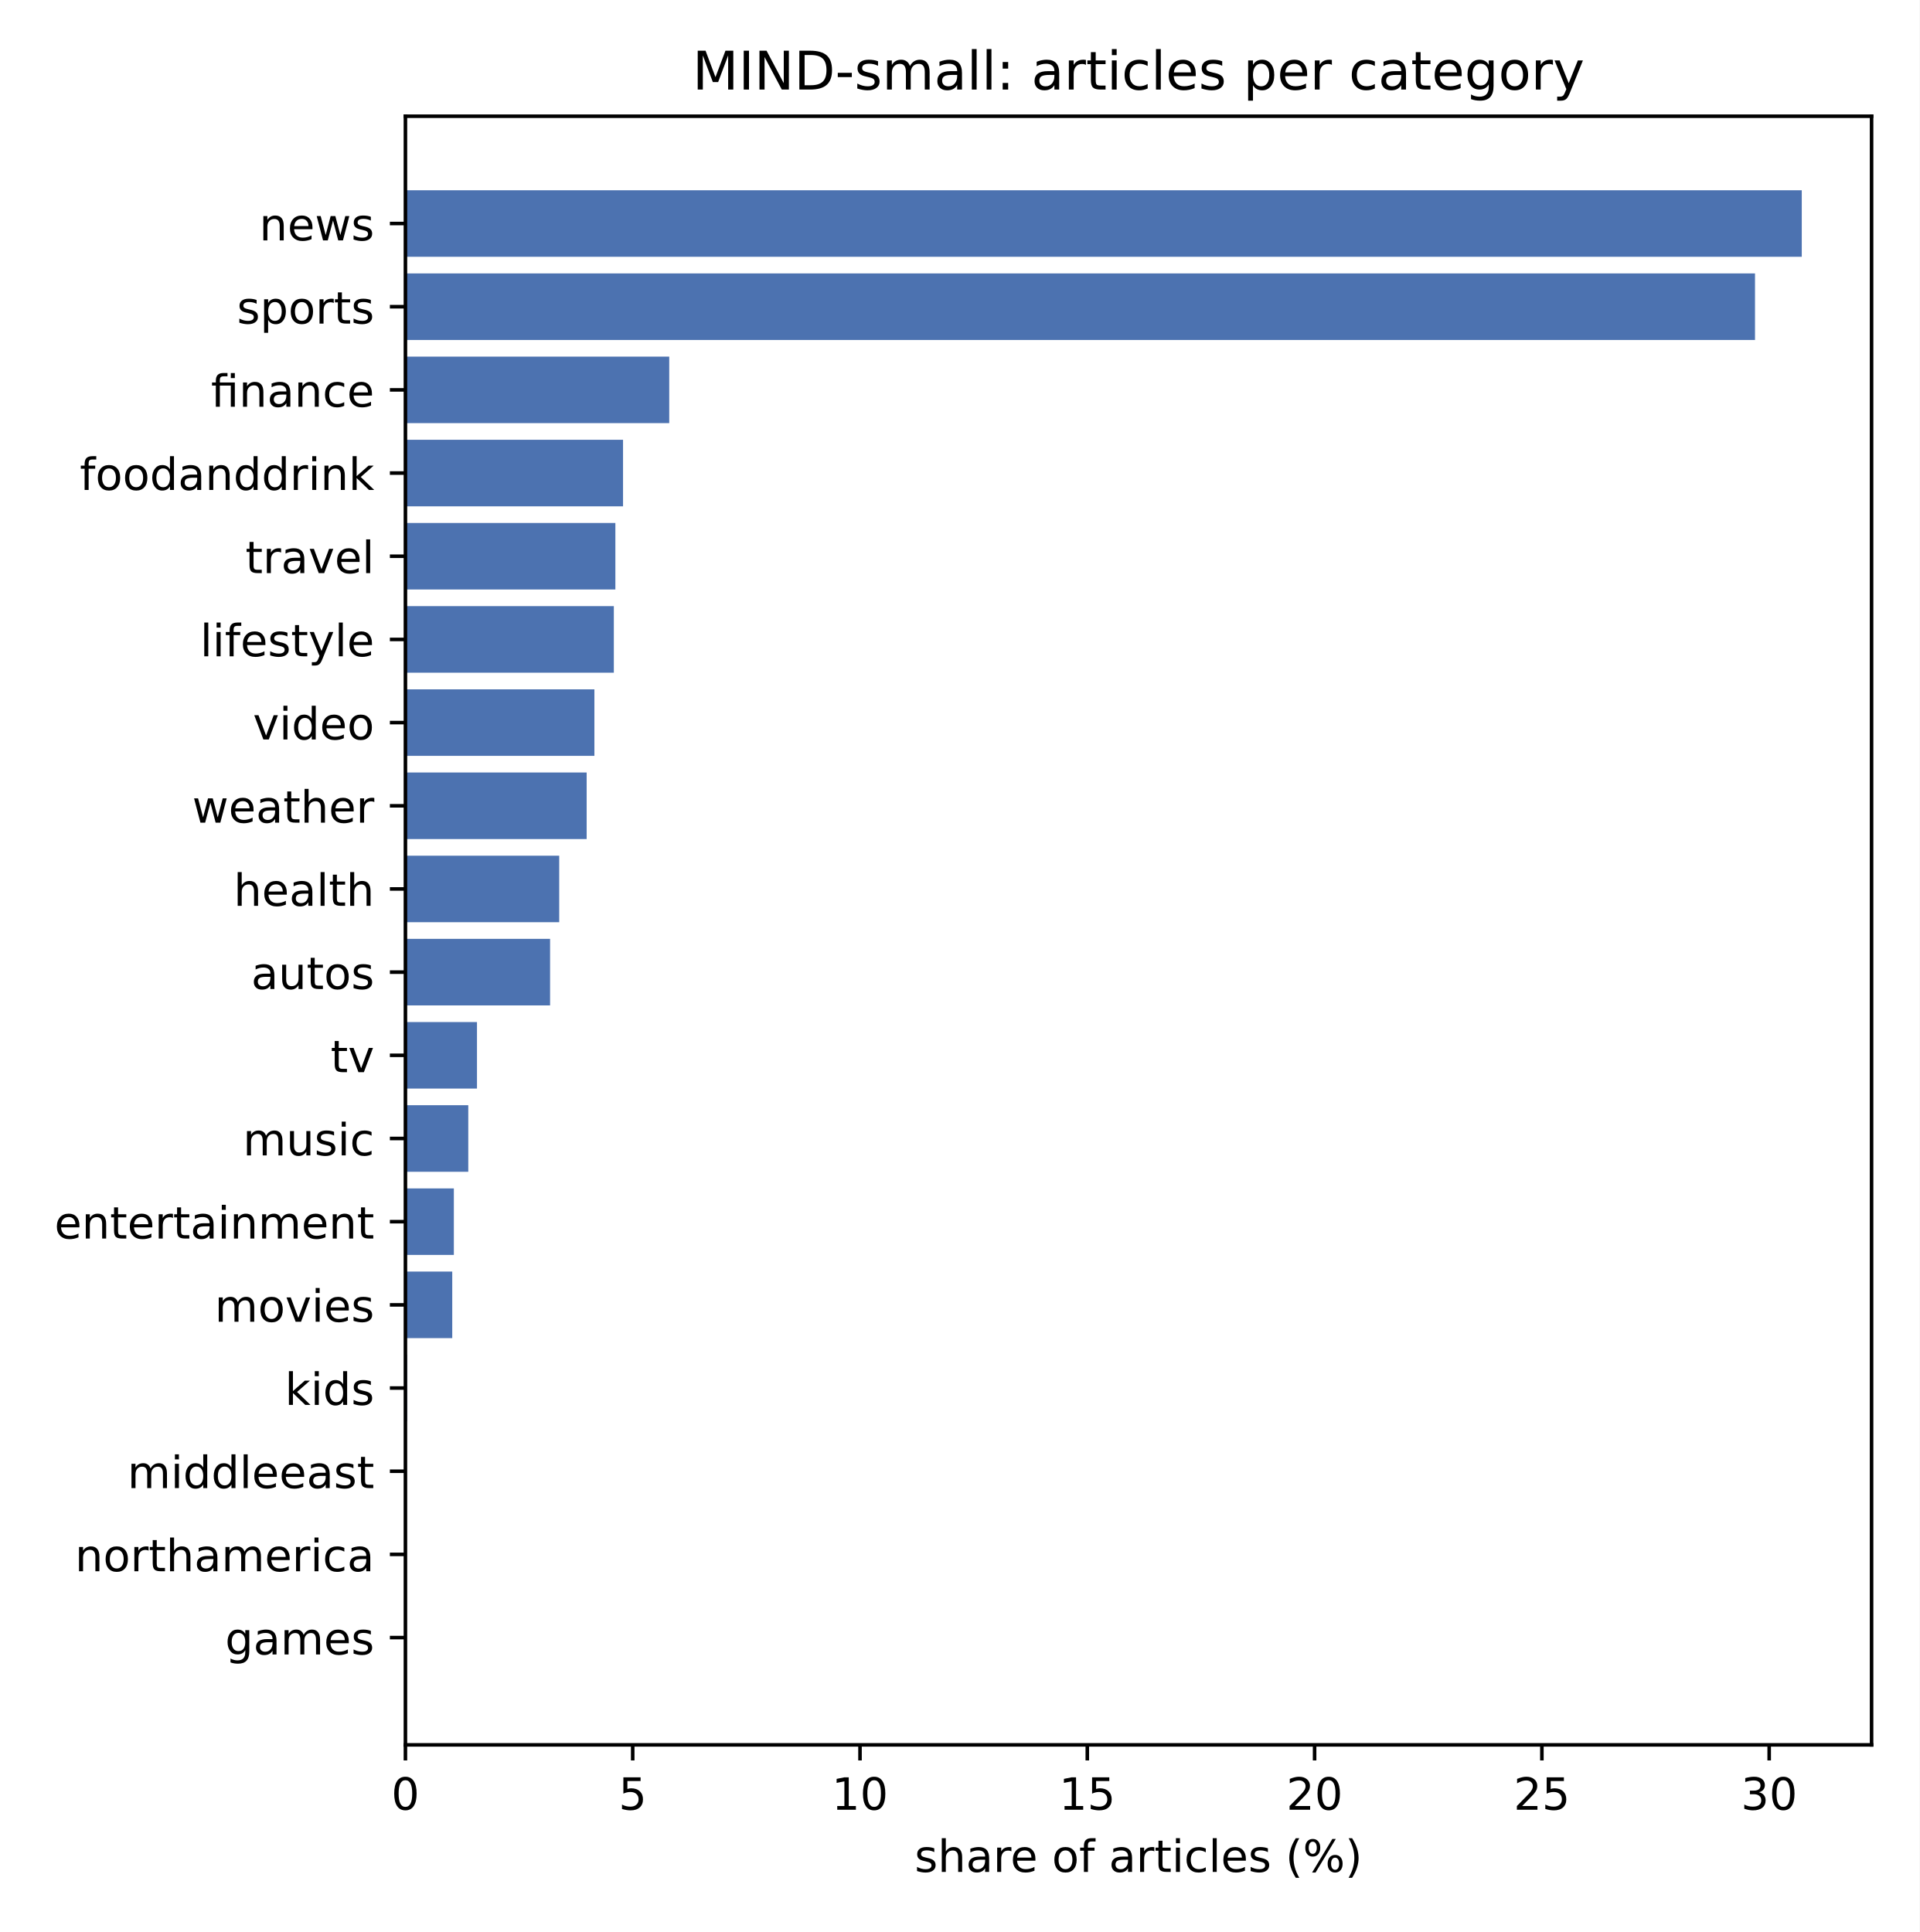
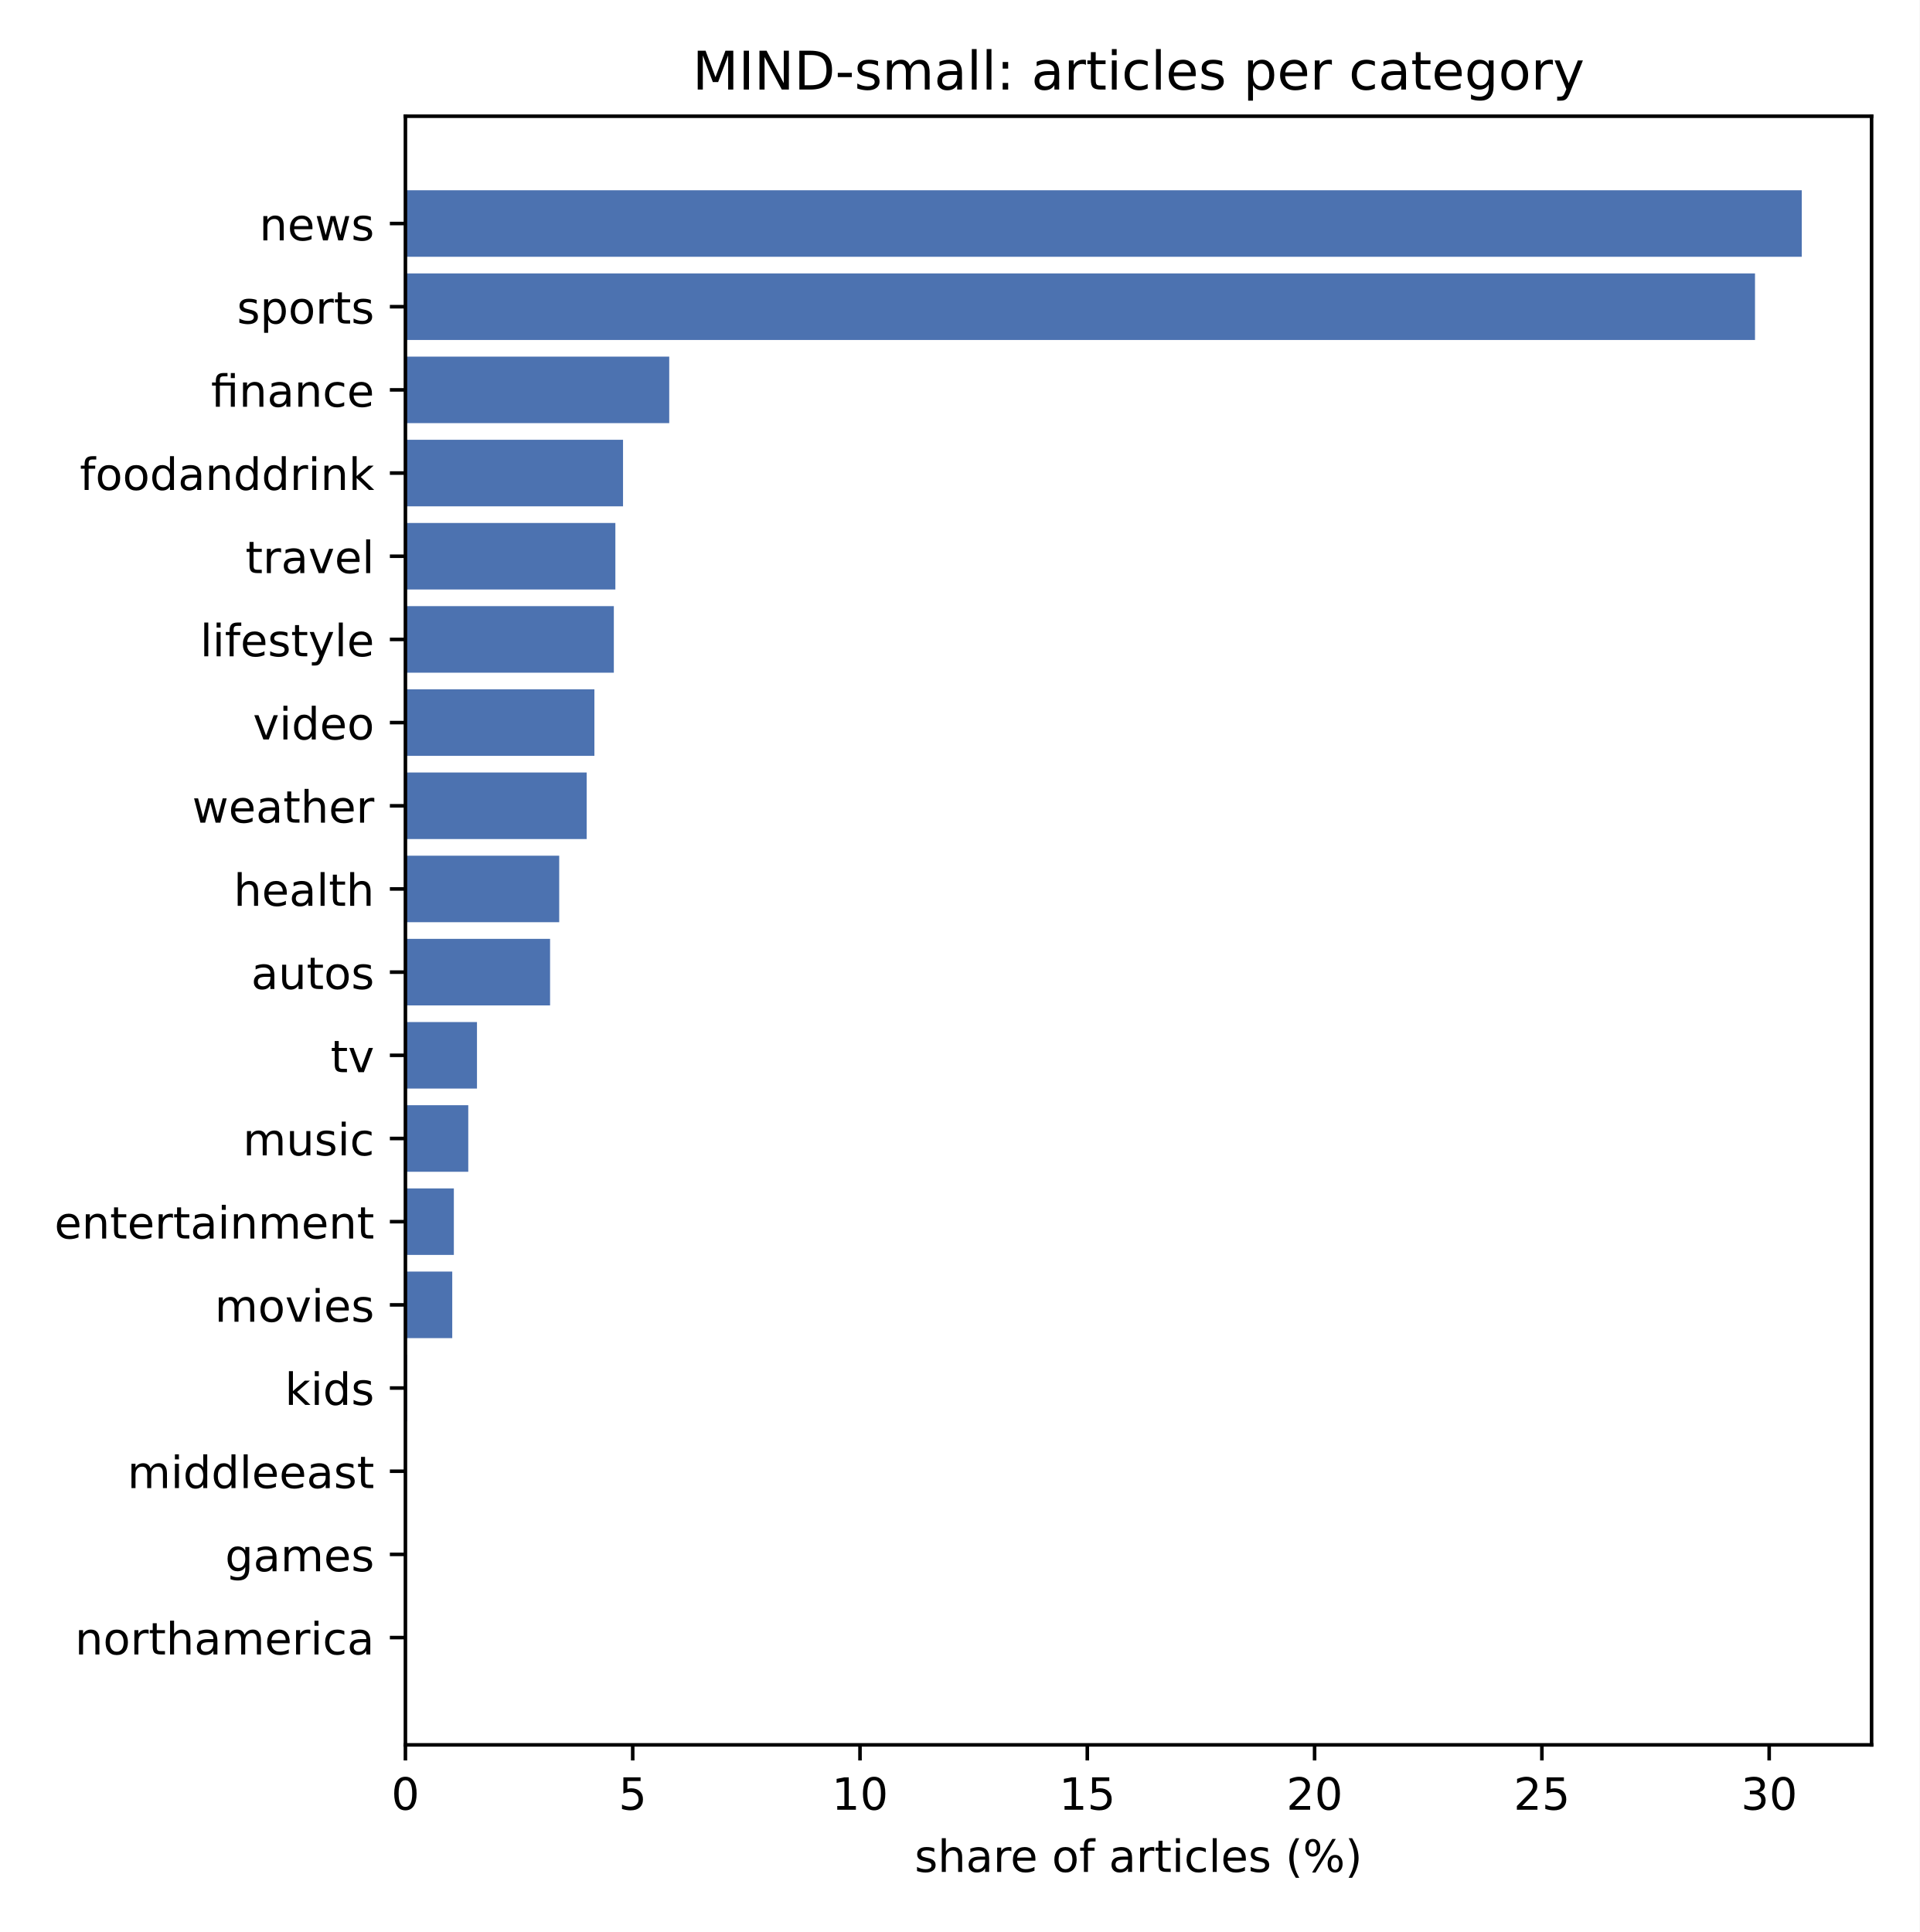
<svg xmlns="http://www.w3.org/2000/svg" xmlns:xlink="http://www.w3.org/1999/xlink" width="432pt" height="434.88pt" viewBox="0 0 432 434.88" version="1.1">
  <defs>
    <style type="text/css">*{stroke-linejoin: round; stroke-linecap: butt}</style>
  </defs>
  <g id="figure_1">
    <g id="patch_1">
      <path d="M 0 434.88  L 432 434.88  L 432 0  L 0 0  z " style="fill: #ffffff" />
    </g>
    <g id="axes_1">
      <g id="patch_2">
        <path d="M 91.24 392.758  L 421.2 392.758  L 421.2 26.16  L 91.24 26.16  z " style="fill: #ffffff" />
      </g>
      <g id="patch_3">
        <path d="M 91.24 376.094  L 91.256 376.094  L 91.256 361.116  L 91.24 361.116  z " clip-path="url(#pb5499ed44f)" style="fill: #4c72b0" />
      </g>
      <g id="patch_4">
        <path d="M 91.24 357.371  L 91.256 357.371  L 91.256 342.393  L 91.24 342.393  z " clip-path="url(#pb5499ed44f)" style="fill: #4c72b0" />
      </g>
      <g id="patch_5">
        <path d="M 91.24 338.648  L 91.271 338.648  L 91.271 323.67  L 91.24 323.67  z " clip-path="url(#pb5499ed44f)" style="fill: #4c72b0" />
      </g>
      <g id="patch_6">
        <path d="M 91.24 319.925  L 91.585 319.925  L 91.585 304.946  L 91.24 304.946  z " clip-path="url(#pb5499ed44f)" style="fill: #4c72b0" />
      </g>
      <g id="patch_7">
        <path d="M 91.24 301.202  L 101.778 301.202  L 101.778 286.223  L 91.24 286.223  z " clip-path="url(#pb5499ed44f)" style="fill: #4c72b0" />
      </g>
      <g id="patch_8">
        <path d="M 91.24 282.479  L 102.139 282.479  L 102.139 267.5  L 91.24 267.5  z " clip-path="url(#pb5499ed44f)" style="fill: #4c72b0" />
      </g>
      <g id="patch_9">
        <path d="M 91.24 263.756  L 105.385 263.756  L 105.385 248.777  L 91.24 248.777  z " clip-path="url(#pb5499ed44f)" style="fill: #4c72b0" />
      </g>
      <g id="patch_10">
        <path d="M 91.24 245.033  L 107.345 245.033  L 107.345 230.054  L 91.24 230.054  z " clip-path="url(#pb5499ed44f)" style="fill: #4c72b0" />
      </g>
      <g id="patch_11">
        <path d="M 91.24 226.31  L 123.795 226.31  L 123.795 211.331  L 91.24 211.331  z " clip-path="url(#pb5499ed44f)" style="fill: #4c72b0" />
      </g>
      <g id="patch_12">
        <path d="M 91.24 207.587  L 125.85 207.587  L 125.85 192.608  L 91.24 192.608  z " clip-path="url(#pb5499ed44f)" style="fill: #4c72b0" />
      </g>
      <g id="patch_13">
        <path d="M 91.24 188.863  L 132.028 188.863  L 132.028 173.885  L 91.24 173.885  z " clip-path="url(#pb5499ed44f)" style="fill: #4c72b0" />
      </g>
      <g id="patch_14">
        <path d="M 91.24 170.14  L 133.769 170.14  L 133.769 155.162  L 91.24 155.162  z " clip-path="url(#pb5499ed44f)" style="fill: #4c72b0" />
      </g>
      <g id="patch_15">
        <path d="M 91.24 151.417  L 138.144 151.417  L 138.144 136.439  L 91.24 136.439  z " clip-path="url(#pb5499ed44f)" style="fill: #4c72b0" />
      </g>
      <g id="patch_16">
        <path d="M 91.24 132.694  L 138.489 132.694  L 138.489 117.716  L 91.24 117.716  z " clip-path="url(#pb5499ed44f)" style="fill: #4c72b0" />
      </g>
      <g id="patch_17">
        <path d="M 91.24 113.971  L 140.214 113.971  L 140.214 98.993  L 91.24 98.993  z " clip-path="url(#pb5499ed44f)" style="fill: #4c72b0" />
      </g>
      <g id="patch_18">
        <path d="M 91.24 95.248  L 150.611 95.248  L 150.611 80.27  L 91.24 80.27  z " clip-path="url(#pb5499ed44f)" style="fill: #4c72b0" />
      </g>
      <g id="patch_19">
        <path d="M 91.24 76.525  L 394.965 76.525  L 394.965 61.547  L 91.24 61.547  z " clip-path="url(#pb5499ed44f)" style="fill: #4c72b0" />
      </g>
      <g id="patch_20">
        <path d="M 91.24 57.802  L 405.488 57.802  L 405.488 42.824  L 91.24 42.824  z " clip-path="url(#pb5499ed44f)" style="fill: #4c72b0" />
      </g>
      <g id="matplotlib.axis_1">
        <g id="xtick_1">
          <g id="line2d_1">
            <defs>
              <path id="m7f1928538a" d="M 0 0  L 0 3.5  " style="stroke: #000000; stroke-width: 0.8" />
            </defs>
            <g>
              <use xlink:href="#m7f1928538a" x="91.24" y="392.758" style="stroke: #000000; stroke-width: 0.8" />
            </g>
          </g>
          <g id="text_1">
            <g transform="translate(88.05875 407.3553) scale(0.1 -0.1)">
              <defs>
                <path id="DejaVuSans-13" d="M 2034 4250  Q 1547 4250 1301 3770  Q 1056 3291 1056 2328  Q 1056 1369 1301 889  Q 1547 409 2034 409  Q 2525 409 2770 889  Q 3016 1369 3016 2328  Q 3016 3291 2770 3770  Q 2525 4250 2034 4250  z M 2034 4750  Q 2819 4750 3233 4129  Q 3647 3509 3647 2328  Q 3647 1150 3233 529  Q 2819 -91 2034 -91  Q 1250 -91 836 529  Q 422 1150 422 2328  Q 422 3509 836 4129  Q 1250 4750 2034 4750  z " transform="scale(0.015625)" />
              </defs>
              <use xlink:href="#DejaVuSans-13" />
            </g>
          </g>
        </g>
        <g id="xtick_2">
          <g id="line2d_2">
            <g>
              <use xlink:href="#m7f1928538a" x="142.392" y="392.758" style="stroke: #000000; stroke-width: 0.8" />
            </g>
          </g>
          <g id="text_2">
            <g transform="translate(139.2112 407.3553) scale(0.1 -0.1)">
              <defs>
                <path id="DejaVuSans-18" d="M 691 4666  L 3169 4666  L 3169 4134  L 1269 4134  L 1269 2991  Q 1406 3038 1543 3061  Q 1681 3084 1819 3084  Q 2600 3084 3056 2656  Q 3513 2228 3513 1497  Q 3513 744 3044 326  Q 2575 -91 1722 -91  Q 1428 -91 1123 -41  Q 819 9 494 109  L 494 744  Q 775 591 1075 516  Q 1375 441 1709 441  Q 2250 441 2565 725  Q 2881 1009 2881 1497  Q 2881 1984 2565 2268  Q 2250 2553 1709 2553  Q 1456 2553 1204 2497  Q 953 2441 691 2322  L 691 4666  z " transform="scale(0.015625)" />
              </defs>
              <use xlink:href="#DejaVuSans-18" />
            </g>
          </g>
        </g>
        <g id="xtick_3">
          <g id="line2d_3">
            <g>
              <use xlink:href="#m7f1928538a" x="193.545" y="392.758" style="stroke: #000000; stroke-width: 0.8" />
            </g>
          </g>
          <g id="text_3">
            <g transform="translate(187.1824 407.3553) scale(0.1 -0.1)">
              <defs>
                <path id="DejaVuSans-14" d="M 794 531  L 1825 531  L 1825 4091  L 703 3866  L 703 4441  L 1819 4666  L 2450 4666  L 2450 531  L 3481 531  L 3481 0  L 794 0  L 794 531  z " transform="scale(0.015625)" />
              </defs>
              <use xlink:href="#DejaVuSans-14" />
              <use xlink:href="#DejaVuSans-13" transform="translate(63.625 0)" />
            </g>
          </g>
        </g>
        <g id="xtick_4">
          <g id="line2d_4">
            <g>
              <use xlink:href="#m7f1928538a" x="244.697" y="392.758" style="stroke: #000000; stroke-width: 0.8" />
            </g>
          </g>
          <g id="text_4">
            <g transform="translate(238.3349 407.3553) scale(0.1 -0.1)">
              <use xlink:href="#DejaVuSans-14" />
              <use xlink:href="#DejaVuSans-18" transform="translate(63.625 0)" />
            </g>
          </g>
        </g>
        <g id="xtick_5">
          <g id="line2d_5">
            <g>
              <use xlink:href="#m7f1928538a" x="295.85" y="392.758" style="stroke: #000000; stroke-width: 0.8" />
            </g>
          </g>
          <g id="text_5">
            <g transform="translate(289.4874 407.3553) scale(0.1 -0.1)">
              <defs>
                <path id="DejaVuSans-15" d="M 1228 531  L 3431 531  L 3431 0  L 469 0  L 469 531  Q 828 903 1448 1529  Q 2069 2156 2228 2338  Q 2531 2678 2651 2914  Q 2772 3150 2772 3378  Q 2772 3750 2511 3984  Q 2250 4219 1831 4219  Q 1534 4219 1204 4116  Q 875 4013 500 3803  L 500 4441  Q 881 4594 1212 4672  Q 1544 4750 1819 4750  Q 2544 4750 2975 4387  Q 3406 4025 3406 3419  Q 3406 3131 3298 2873  Q 3191 2616 2906 2266  Q 2828 2175 2409 1742  Q 1991 1309 1228 531  z " transform="scale(0.015625)" />
              </defs>
              <use xlink:href="#DejaVuSans-15" />
              <use xlink:href="#DejaVuSans-13" transform="translate(63.625 0)" />
            </g>
          </g>
        </g>
        <g id="xtick_6">
          <g id="line2d_6">
            <g>
              <use xlink:href="#m7f1928538a" x="347.002" y="392.758" style="stroke: #000000; stroke-width: 0.8" />
            </g>
          </g>
          <g id="text_6">
            <g transform="translate(340.6398 407.3553) scale(0.1 -0.1)">
              <use xlink:href="#DejaVuSans-15" />
              <use xlink:href="#DejaVuSans-18" transform="translate(63.625 0)" />
            </g>
          </g>
        </g>
        <g id="xtick_7">
          <g id="line2d_7">
            <g>
              <use xlink:href="#m7f1928538a" x="398.155" y="392.758" style="stroke: #000000; stroke-width: 0.8" />
            </g>
          </g>
          <g id="text_7">
            <g transform="translate(391.7923 407.3553) scale(0.1 -0.1)">
              <defs>
                <path id="DejaVuSans-16" d="M 2597 2516  Q 3050 2419 3304 2112  Q 3559 1806 3559 1356  Q 3559 666 3084 287  Q 2609 -91 1734 -91  Q 1441 -91 1130 -33  Q 819 25 488 141  L 488 750  Q 750 597 1062 519  Q 1375 441 1716 441  Q 2309 441 2620 675  Q 2931 909 2931 1356  Q 2931 1769 2642 2001  Q 2353 2234 1838 2234  L 1294 2234  L 1294 2753  L 1863 2753  Q 2328 2753 2575 2939  Q 2822 3125 2822 3475  Q 2822 3834 2567 4026  Q 2313 4219 1838 4219  Q 1578 4219 1281 4162  Q 984 4106 628 3988  L 628 4550  Q 988 4650 1302 4700  Q 1616 4750 1894 4750  Q 2613 4750 3031 4423  Q 3450 4097 3450 3541  Q 3450 3153 3228 2886  Q 3006 2619 2597 2516  z " transform="scale(0.015625)" />
              </defs>
              <use xlink:href="#DejaVuSans-16" />
              <use xlink:href="#DejaVuSans-13" transform="translate(63.625 0)" />
            </g>
          </g>
        </g>
        <g id="text_8">
          <g transform="translate(205.8333 421.3561) scale(0.1 -0.1)">
            <defs>
              <path id="DejaVuSans-56" d="M 2834 3397  L 2834 2853  Q 2591 2978 2328 3040  Q 2066 3103 1784 3103  Q 1356 3103 1142 2972  Q 928 2841 928 2578  Q 928 2378 1081 2264  Q 1234 2150 1697 2047  L 1894 2003  Q 2506 1872 2764 1633  Q 3022 1394 3022 966  Q 3022 478 2636 193  Q 2250 -91 1575 -91  Q 1294 -91 989 -36  Q 684 19 347 128  L 347 722  Q 666 556 975 473  Q 1284 391 1588 391  Q 1994 391 2212 530  Q 2431 669 2431 922  Q 2431 1156 2273 1281  Q 2116 1406 1581 1522  L 1381 1569  Q 847 1681 609 1914  Q 372 2147 372 2553  Q 372 3047 722 3315  Q 1072 3584 1716 3584  Q 2034 3584 2315 3537  Q 2597 3491 2834 3397  z " transform="scale(0.015625)" />
              <path id="DejaVuSans-4b" d="M 3513 2113  L 3513 0  L 2938 0  L 2938 2094  Q 2938 2591 2744 2837  Q 2550 3084 2163 3084  Q 1697 3084 1428 2787  Q 1159 2491 1159 1978  L 1159 0  L 581 0  L 581 4863  L 1159 4863  L 1159 2956  Q 1366 3272 1645 3428  Q 1925 3584 2291 3584  Q 2894 3584 3203 3211  Q 3513 2838 3513 2113  z " transform="scale(0.015625)" />
              <path id="DejaVuSans-44" d="M 2194 1759  Q 1497 1759 1228 1600  Q 959 1441 959 1056  Q 959 750 1161 570  Q 1363 391 1709 391  Q 2188 391 2477 730  Q 2766 1069 2766 1631  L 2766 1759  L 2194 1759  z M 3341 1997  L 3341 0  L 2766 0  L 2766 531  Q 2569 213 2275 61  Q 1981 -91 1556 -91  Q 1019 -91 701 211  Q 384 513 384 1019  Q 384 1609 779 1909  Q 1175 2209 1959 2209  L 2766 2209  L 2766 2266  Q 2766 2663 2505 2880  Q 2244 3097 1772 3097  Q 1472 3097 1187 3025  Q 903 2953 641 2809  L 641 3341  Q 956 3463 1253 3523  Q 1550 3584 1831 3584  Q 2591 3584 2966 3190  Q 3341 2797 3341 1997  z " transform="scale(0.015625)" />
              <path id="DejaVuSans-55" d="M 2631 2963  Q 2534 3019 2420 3045  Q 2306 3072 2169 3072  Q 1681 3072 1420 2755  Q 1159 2438 1159 1844  L 1159 0  L 581 0  L 581 3500  L 1159 3500  L 1159 2956  Q 1341 3275 1631 3429  Q 1922 3584 2338 3584  Q 2397 3584 2469 3576  Q 2541 3569 2628 3553  L 2631 2963  z " transform="scale(0.015625)" />
              <path id="DejaVuSans-48" d="M 3597 1894  L 3597 1613  L 953 1613  Q 991 1019 1311 708  Q 1631 397 2203 397  Q 2534 397 2845 478  Q 3156 559 3463 722  L 3463 178  Q 3153 47 2828 -22  Q 2503 -91 2169 -91  Q 1331 -91 842 396  Q 353 884 353 1716  Q 353 2575 817 3079  Q 1281 3584 2069 3584  Q 2775 3584 3186 3129  Q 3597 2675 3597 1894  z M 3022 2063  Q 3016 2534 2758 2815  Q 2500 3097 2075 3097  Q 1594 3097 1305 2825  Q 1016 2553 972 2059  L 3022 2063  z " transform="scale(0.015625)" />
              <path id="DejaVuSans-3" transform="scale(0.015625)" />
              <path id="DejaVuSans-52" d="M 1959 3097  Q 1497 3097 1228 2736  Q 959 2375 959 1747  Q 959 1119 1226 758  Q 1494 397 1959 397  Q 2419 397 2687 759  Q 2956 1122 2956 1747  Q 2956 2369 2687 2733  Q 2419 3097 1959 3097  z M 1959 3584  Q 2709 3584 3137 3096  Q 3566 2609 3566 1747  Q 3566 888 3137 398  Q 2709 -91 1959 -91  Q 1206 -91 779 398  Q 353 888 353 1747  Q 353 2609 779 3096  Q 1206 3584 1959 3584  z " transform="scale(0.015625)" />
              <path id="DejaVuSans-49" d="M 2375 4863  L 2375 4384  L 1825 4384  Q 1516 4384 1395 4259  Q 1275 4134 1275 3809  L 1275 3500  L 2222 3500  L 2222 3053  L 1275 3053  L 1275 0  L 697 0  L 697 3053  L 147 3053  L 147 3500  L 697 3500  L 697 3744  Q 697 4328 969 4595  Q 1241 4863 1831 4863  L 2375 4863  z " transform="scale(0.015625)" />
              <path id="DejaVuSans-57" d="M 1172 4494  L 1172 3500  L 2356 3500  L 2356 3053  L 1172 3053  L 1172 1153  Q 1172 725 1289 603  Q 1406 481 1766 481  L 2356 481  L 2356 0  L 1766 0  Q 1100 0 847 248  Q 594 497 594 1153  L 594 3053  L 172 3053  L 172 3500  L 594 3500  L 594 4494  L 1172 4494  z " transform="scale(0.015625)" />
              <path id="DejaVuSans-4c" d="M 603 3500  L 1178 3500  L 1178 0  L 603 0  L 603 3500  z M 603 4863  L 1178 4863  L 1178 4134  L 603 4134  L 603 4863  z " transform="scale(0.015625)" />
              <path id="DejaVuSans-46" d="M 3122 3366  L 3122 2828  Q 2878 2963 2633 3030  Q 2388 3097 2138 3097  Q 1578 3097 1268 2742  Q 959 2388 959 1747  Q 959 1106 1268 751  Q 1578 397 2138 397  Q 2388 397 2633 464  Q 2878 531 3122 666  L 3122 134  Q 2881 22 2623 -34  Q 2366 -91 2075 -91  Q 1284 -91 818 406  Q 353 903 353 1747  Q 353 2603 823 3093  Q 1294 3584 2113 3584  Q 2378 3584 2631 3529  Q 2884 3475 3122 3366  z " transform="scale(0.015625)" />
              <path id="DejaVuSans-4f" d="M 603 4863  L 1178 4863  L 1178 0  L 603 0  L 603 4863  z " transform="scale(0.015625)" />
              <path id="DejaVuSans-b" d="M 1984 4856  Q 1566 4138 1362 3434  Q 1159 2731 1159 2009  Q 1159 1288 1364 580  Q 1569 -128 1984 -844  L 1484 -844  Q 1016 -109 783 600  Q 550 1309 550 2009  Q 550 2706 781 3412  Q 1013 4119 1484 4856  L 1984 4856  z " transform="scale(0.015625)" />
              <path id="DejaVuSans-8" d="M 4653 2053  Q 4381 2053 4226 1822  Q 4072 1591 4072 1178  Q 4072 772 4226 539  Q 4381 306 4653 306  Q 4919 306 5073 539  Q 5228 772 5228 1178  Q 5228 1588 5073 1820  Q 4919 2053 4653 2053  z M 4653 2450  Q 5147 2450 5437 2106  Q 5728 1763 5728 1178  Q 5728 594 5436 251  Q 5144 -91 4653 -91  Q 4153 -91 3862 251  Q 3572 594 3572 1178  Q 3572 1766 3864 2108  Q 4156 2450 4653 2450  z M 1428 4353  Q 1159 4353 1004 4120  Q 850 3888 850 3481  Q 850 3069 1003 2837  Q 1156 2606 1428 2606  Q 1700 2606 1854 2837  Q 2009 3069 2009 3481  Q 2009 3884 1853 4118  Q 1697 4353 1428 4353  z M 4250 4750  L 4750 4750  L 1831 -91  L 1331 -91  L 4250 4750  z M 1428 4750  Q 1922 4750 2215 4408  Q 2509 4066 2509 3481  Q 2509 2891 2217 2550  Q 1925 2209 1428 2209  Q 931 2209 642 2551  Q 353 2894 353 3481  Q 353 4063 643 4406  Q 934 4750 1428 4750  z " transform="scale(0.015625)" />
              <path id="DejaVuSans-c" d="M 513 4856  L 1013 4856  Q 1481 4119 1714 3412  Q 1947 2706 1947 2009  Q 1947 1309 1714 600  Q 1481 -109 1013 -844  L 513 -844  Q 928 -128 1133 580  Q 1338 1288 1338 2009  Q 1338 2731 1133 3434  Q 928 4138 513 4856  z " transform="scale(0.015625)" />
            </defs>
            <use xlink:href="#DejaVuSans-56" />
            <use xlink:href="#DejaVuSans-4b" transform="translate(52.09375 0)" />
            <use xlink:href="#DejaVuSans-44" transform="translate(115.4688 0)" />
            <use xlink:href="#DejaVuSans-55" transform="translate(176.75 0)" />
            <use xlink:href="#DejaVuSans-48" transform="translate(215.6562 0)" />
            <use xlink:href="#DejaVuSans-3" transform="translate(277.1875 0)" />
            <use xlink:href="#DejaVuSans-52" transform="translate(308.9688 0)" />
            <use xlink:href="#DejaVuSans-49" transform="translate(370.1562 0)" />
            <use xlink:href="#DejaVuSans-3" transform="translate(405.3594 0)" />
            <use xlink:href="#DejaVuSans-44" transform="translate(437.1406 0)" />
            <use xlink:href="#DejaVuSans-55" transform="translate(498.4219 0)" />
            <use xlink:href="#DejaVuSans-57" transform="translate(539.5312 0)" />
            <use xlink:href="#DejaVuSans-4c" transform="translate(578.7344 0)" />
            <use xlink:href="#DejaVuSans-46" transform="translate(606.5156 0)" />
            <use xlink:href="#DejaVuSans-4f" transform="translate(661.5 0)" />
            <use xlink:href="#DejaVuSans-48" transform="translate(689.2812 0)" />
            <use xlink:href="#DejaVuSans-56" transform="translate(750.8125 0)" />
            <use xlink:href="#DejaVuSans-3" transform="translate(802.9062 0)" />
            <use xlink:href="#DejaVuSans-b" transform="translate(834.6875 0)" />
            <use xlink:href="#DejaVuSans-8" transform="translate(873.7031 0)" />
            <use xlink:href="#DejaVuSans-c" transform="translate(968.7188 0)" />
          </g>
        </g>
      </g>
      <g id="matplotlib.axis_2">
        <g id="ytick_1">
          <g id="line2d_8">
            <defs>
              <path id="m3d3a97981d" d="M 0 0  L -3.5 0  " style="stroke: #000000; stroke-width: 0.8" />
            </defs>
            <g>
              <use xlink:href="#m3d3a97981d" x="91.24" y="368.605" style="stroke: #000000; stroke-width: 0.8" />
            </g>
          </g>
          <g id="text_9">
-             <g transform="translate(50.66031 372.4037) scale(0.1 -0.1)">
-               <defs>
-                 <path id="DejaVuSans-4a" d="M 2906 1791  Q 2906 2416 2648 2759  Q 2391 3103 1925 3103  Q 1463 3103 1205 2759  Q 947 2416 947 1791  Q 947 1169 1205 825  Q 1463 481 1925 481  Q 2391 481 2648 825  Q 2906 1169 2906 1791  z M 3481 434  Q 3481 -459 3084 -895  Q 2688 -1331 1869 -1331  Q 1566 -1331 1297 -1286  Q 1028 -1241 775 -1147  L 775 -588  Q 1028 -725 1275 -790  Q 1522 -856 1778 -856  Q 2344 -856 2625 -561  Q 2906 -266 2906 331  L 2906 616  Q 2728 306 2450 153  Q 2172 0 1784 0  Q 1141 0 747 490  Q 353 981 353 1791  Q 353 2603 747 3093  Q 1141 3584 1784 3584  Q 2172 3584 2450 3431  Q 2728 3278 2906 2969  L 2906 3500  L 3481 3500  L 3481 434  z " transform="scale(0.015625)" />
+             <g transform="translate(16.8775 372.4041) scale(0.1 -0.1)">
+               <defs>
+                 <path id="DejaVuSans-51" d="M 3513 2113  L 3513 0  L 2938 0  L 2938 2094  Q 2938 2591 2744 2837  Q 2550 3084 2163 3084  Q 1697 3084 1428 2787  Q 1159 2491 1159 1978  L 1159 0  L 581 0  L 581 3500  L 1159 3500  L 1159 2956  Q 1366 3272 1645 3428  Q 1925 3584 2291 3584  Q 2894 3584 3203 3211  Q 3513 2838 3513 2113  z " transform="scale(0.015625)" />
                <path id="DejaVuSans-50" d="M 3328 2828  Q 3544 3216 3844 3400  Q 4144 3584 4550 3584  Q 5097 3584 5394 3201  Q 5691 2819 5691 2113  L 5691 0  L 5113 0  L 5113 2094  Q 5113 2597 4934 2840  Q 4756 3084 4391 3084  Q 3944 3084 3684 2787  Q 3425 2491 3425 1978  L 3425 0  L 2847 0  L 2847 2094  Q 2847 2600 2669 2842  Q 2491 3084 2119 3084  Q 1678 3084 1418 2786  Q 1159 2488 1159 1978  L 1159 0  L 581 0  L 581 3500  L 1159 3500  L 1159 2956  Q 1356 3278 1631 3431  Q 1906 3584 2284 3584  Q 2666 3584 2933 3390  Q 3200 3197 3328 2828  z " transform="scale(0.015625)" />
-               </defs>
-               <use xlink:href="#DejaVuSans-4a" />
-               <use xlink:href="#DejaVuSans-44" transform="translate(63.48438 0)" />
-               <use xlink:href="#DejaVuSans-50" transform="translate(124.7656 0)" />
-               <use xlink:href="#DejaVuSans-48" transform="translate(222.1719 0)" />
-               <use xlink:href="#DejaVuSans-56" transform="translate(283.7031 0)" />
-             </g>
-           </g>
-         </g>
-         <g id="ytick_2">
-           <g id="line2d_9">
-             <g>
-               <use xlink:href="#m3d3a97981d" x="91.24" y="349.882" style="stroke: #000000; stroke-width: 0.8" />
-             </g>
-           </g>
-           <g id="text_10">
-             <g transform="translate(16.8775 353.6811) scale(0.1 -0.1)">
-               <defs>
-                 <path id="DejaVuSans-51" d="M 3513 2113  L 3513 0  L 2938 0  L 2938 2094  Q 2938 2591 2744 2837  Q 2550 3084 2163 3084  Q 1697 3084 1428 2787  Q 1159 2491 1159 1978  L 1159 0  L 581 0  L 581 3500  L 1159 3500  L 1159 2956  Q 1366 3272 1645 3428  Q 1925 3584 2291 3584  Q 2894 3584 3203 3211  Q 3513 2838 3513 2113  z " transform="scale(0.015625)" />
              </defs>
              <use xlink:href="#DejaVuSans-51" />
              <use xlink:href="#DejaVuSans-52" transform="translate(63.375 0)" />
              <use xlink:href="#DejaVuSans-55" transform="translate(124.5625 0)" />
              <use xlink:href="#DejaVuSans-57" transform="translate(165.6719 0)" />
              <use xlink:href="#DejaVuSans-4b" transform="translate(204.875 0)" />
              <use xlink:href="#DejaVuSans-44" transform="translate(268.25 0)" />
              <use xlink:href="#DejaVuSans-50" transform="translate(329.5312 0)" />
              <use xlink:href="#DejaVuSans-48" transform="translate(426.9375 0)" />
              <use xlink:href="#DejaVuSans-55" transform="translate(488.4688 0)" />
              <use xlink:href="#DejaVuSans-4c" transform="translate(529.5781 0)" />
              <use xlink:href="#DejaVuSans-46" transform="translate(557.3594 0)" />
              <use xlink:href="#DejaVuSans-44" transform="translate(612.3438 0)" />
+             </g>
+           </g>
+         </g>
+         <g id="ytick_2">
+           <g id="line2d_9">
+             <g>
+               <use xlink:href="#m3d3a97981d" x="91.24" y="349.882" style="stroke: #000000; stroke-width: 0.8" />
+             </g>
+           </g>
+           <g id="text_10">
+             <g transform="translate(50.66031 353.6807) scale(0.1 -0.1)">
+               <defs>
+                 <path id="DejaVuSans-4a" d="M 2906 1791  Q 2906 2416 2648 2759  Q 2391 3103 1925 3103  Q 1463 3103 1205 2759  Q 947 2416 947 1791  Q 947 1169 1205 825  Q 1463 481 1925 481  Q 2391 481 2648 825  Q 2906 1169 2906 1791  z M 3481 434  Q 3481 -459 3084 -895  Q 2688 -1331 1869 -1331  Q 1566 -1331 1297 -1286  Q 1028 -1241 775 -1147  L 775 -588  Q 1028 -725 1275 -790  Q 1522 -856 1778 -856  Q 2344 -856 2625 -561  Q 2906 -266 2906 331  L 2906 616  Q 2728 306 2450 153  Q 2172 0 1784 0  Q 1141 0 747 490  Q 353 981 353 1791  Q 353 2603 747 3093  Q 1141 3584 1784 3584  Q 2172 3584 2450 3431  Q 2728 3278 2906 2969  L 2906 3500  L 3481 3500  L 3481 434  z " transform="scale(0.015625)" />
+               </defs>
+               <use xlink:href="#DejaVuSans-4a" />
+               <use xlink:href="#DejaVuSans-44" transform="translate(63.48438 0)" />
+               <use xlink:href="#DejaVuSans-50" transform="translate(124.7656 0)" />
+               <use xlink:href="#DejaVuSans-48" transform="translate(222.1719 0)" />
+               <use xlink:href="#DejaVuSans-56" transform="translate(283.7031 0)" />
            </g>
          </g>
        </g>
        <g id="ytick_3">
          <g id="line2d_10">
            <g>
              <use xlink:href="#m3d3a97981d" x="91.24" y="331.159" style="stroke: #000000; stroke-width: 0.8" />
            </g>
          </g>
          <g id="text_11">
            <g transform="translate(28.68219 334.958) scale(0.1 -0.1)">
              <defs>
                <path id="DejaVuSans-47" d="M 2906 2969  L 2906 4863  L 3481 4863  L 3481 0  L 2906 0  L 2906 525  Q 2725 213 2448 61  Q 2172 -91 1784 -91  Q 1150 -91 751 415  Q 353 922 353 1747  Q 353 2572 751 3078  Q 1150 3584 1784 3584  Q 2172 3584 2448 3432  Q 2725 3281 2906 2969  z M 947 1747  Q 947 1113 1208 752  Q 1469 391 1925 391  Q 2381 391 2643 752  Q 2906 1113 2906 1747  Q 2906 2381 2643 2742  Q 2381 3103 1925 3103  Q 1469 3103 1208 2742  Q 947 2381 947 1747  z " transform="scale(0.015625)" />
              </defs>
              <use xlink:href="#DejaVuSans-50" />
              <use xlink:href="#DejaVuSans-4c" transform="translate(97.40625 0)" />
              <use xlink:href="#DejaVuSans-47" transform="translate(125.1875 0)" />
              <use xlink:href="#DejaVuSans-47" transform="translate(188.6719 0)" />
              <use xlink:href="#DejaVuSans-4f" transform="translate(252.1562 0)" />
              <use xlink:href="#DejaVuSans-48" transform="translate(279.9375 0)" />
              <use xlink:href="#DejaVuSans-48" transform="translate(341.4688 0)" />
              <use xlink:href="#DejaVuSans-44" transform="translate(403 0)" />
              <use xlink:href="#DejaVuSans-56" transform="translate(464.2812 0)" />
              <use xlink:href="#DejaVuSans-57" transform="translate(516.375 0)" />
            </g>
          </g>
        </g>
        <g id="ytick_4">
          <g id="line2d_11">
            <g>
              <use xlink:href="#m3d3a97981d" x="91.24" y="312.436" style="stroke: #000000; stroke-width: 0.8" />
            </g>
          </g>
          <g id="text_12">
            <g transform="translate(64.11344 316.2349) scale(0.1 -0.1)">
              <defs>
                <path id="DejaVuSans-4e" d="M 581 4863  L 1159 4863  L 1159 1991  L 2875 3500  L 3609 3500  L 1753 1863  L 3688 0  L 2938 0  L 1159 1709  L 1159 0  L 581 0  L 581 4863  z " transform="scale(0.015625)" />
              </defs>
              <use xlink:href="#DejaVuSans-4e" />
              <use xlink:href="#DejaVuSans-4c" transform="translate(57.90625 0)" />
              <use xlink:href="#DejaVuSans-47" transform="translate(85.6875 0)" />
              <use xlink:href="#DejaVuSans-56" transform="translate(149.1719 0)" />
            </g>
          </g>
        </g>
        <g id="ytick_5">
          <g id="line2d_12">
            <g>
              <use xlink:href="#m3d3a97981d" x="91.24" y="293.713" style="stroke: #000000; stroke-width: 0.8" />
            </g>
          </g>
          <g id="text_13">
            <g transform="translate(48.32125 297.5118) scale(0.1 -0.1)">
              <defs>
                <path id="DejaVuSans-59" d="M 191 3500  L 800 3500  L 1894 563  L 2988 3500  L 3597 3500  L 2284 0  L 1503 0  L 191 3500  z " transform="scale(0.015625)" />
              </defs>
              <use xlink:href="#DejaVuSans-50" />
              <use xlink:href="#DejaVuSans-52" transform="translate(97.40625 0)" />
              <use xlink:href="#DejaVuSans-59" transform="translate(158.5938 0)" />
              <use xlink:href="#DejaVuSans-4c" transform="translate(217.7812 0)" />
              <use xlink:href="#DejaVuSans-48" transform="translate(245.5625 0)" />
              <use xlink:href="#DejaVuSans-56" transform="translate(307.0938 0)" />
            </g>
          </g>
        </g>
        <g id="ytick_6">
          <g id="line2d_13">
            <g>
              <use xlink:href="#m3d3a97981d" x="91.24" y="274.99" style="stroke: #000000; stroke-width: 0.8" />
            </g>
          </g>
          <g id="text_14">
            <g transform="translate(12.24938 278.7888) scale(0.1 -0.1)">
              <use xlink:href="#DejaVuSans-48" />
              <use xlink:href="#DejaVuSans-51" transform="translate(61.53125 0)" />
              <use xlink:href="#DejaVuSans-57" transform="translate(124.9062 0)" />
              <use xlink:href="#DejaVuSans-48" transform="translate(164.1094 0)" />
              <use xlink:href="#DejaVuSans-55" transform="translate(225.6406 0)" />
              <use xlink:href="#DejaVuSans-57" transform="translate(266.75 0)" />
              <use xlink:href="#DejaVuSans-44" transform="translate(305.9531 0)" />
              <use xlink:href="#DejaVuSans-4c" transform="translate(367.2344 0)" />
              <use xlink:href="#DejaVuSans-51" transform="translate(395.0156 0)" />
              <use xlink:href="#DejaVuSans-50" transform="translate(458.3906 0)" />
              <use xlink:href="#DejaVuSans-48" transform="translate(555.7969 0)" />
              <use xlink:href="#DejaVuSans-51" transform="translate(617.3281 0)" />
              <use xlink:href="#DejaVuSans-57" transform="translate(680.7031 0)" />
            </g>
          </g>
        </g>
        <g id="ytick_7">
          <g id="line2d_14">
            <g>
              <use xlink:href="#m3d3a97981d" x="91.24" y="256.266" style="stroke: #000000; stroke-width: 0.8" />
            </g>
          </g>
          <g id="text_15">
            <g transform="translate(54.67594 260.0657) scale(0.1 -0.1)">
              <defs>
                <path id="DejaVuSans-58" d="M 544 1381  L 544 3500  L 1119 3500  L 1119 1403  Q 1119 906 1312 657  Q 1506 409 1894 409  Q 2359 409 2629 706  Q 2900 1003 2900 1516  L 2900 3500  L 3475 3500  L 3475 0  L 2900 0  L 2900 538  Q 2691 219 2414 64  Q 2138 -91 1772 -91  Q 1169 -91 856 284  Q 544 659 544 1381  z M 1991 3584  L 1991 3584  z " transform="scale(0.015625)" />
              </defs>
              <use xlink:href="#DejaVuSans-50" />
              <use xlink:href="#DejaVuSans-58" transform="translate(97.40625 0)" />
              <use xlink:href="#DejaVuSans-56" transform="translate(160.7812 0)" />
              <use xlink:href="#DejaVuSans-4c" transform="translate(212.875 0)" />
              <use xlink:href="#DejaVuSans-46" transform="translate(240.6562 0)" />
            </g>
          </g>
        </g>
        <g id="ytick_8">
          <g id="line2d_15">
            <g>
              <use xlink:href="#m3d3a97981d" x="91.24" y="237.543" style="stroke: #000000; stroke-width: 0.8" />
            </g>
          </g>
          <g id="text_16">
            <g transform="translate(74.40094 241.3423) scale(0.1 -0.1)">
              <use xlink:href="#DejaVuSans-57" />
              <use xlink:href="#DejaVuSans-59" transform="translate(39.20312 0)" />
            </g>
          </g>
        </g>
        <g id="ytick_9">
          <g id="line2d_16">
            <g>
              <use xlink:href="#m3d3a97981d" x="91.24" y="218.82" style="stroke: #000000; stroke-width: 0.8" />
            </g>
          </g>
          <g id="text_17">
            <g transform="translate(56.52594 222.6192) scale(0.1 -0.1)">
              <use xlink:href="#DejaVuSans-44" />
              <use xlink:href="#DejaVuSans-58" transform="translate(61.28125 0)" />
              <use xlink:href="#DejaVuSans-57" transform="translate(124.6562 0)" />
              <use xlink:href="#DejaVuSans-52" transform="translate(163.8594 0)" />
              <use xlink:href="#DejaVuSans-56" transform="translate(225.0469 0)" />
            </g>
          </g>
        </g>
        <g id="ytick_10">
          <g id="line2d_17">
            <g>
              <use xlink:href="#m3d3a97981d" x="91.24" y="200.097" style="stroke: #000000; stroke-width: 0.8" />
            </g>
          </g>
          <g id="text_18">
            <g transform="translate(52.58531 203.8965) scale(0.1 -0.1)">
              <use xlink:href="#DejaVuSans-4b" />
              <use xlink:href="#DejaVuSans-48" transform="translate(63.375 0)" />
              <use xlink:href="#DejaVuSans-44" transform="translate(124.9062 0)" />
              <use xlink:href="#DejaVuSans-4f" transform="translate(186.1875 0)" />
              <use xlink:href="#DejaVuSans-57" transform="translate(213.9688 0)" />
              <use xlink:href="#DejaVuSans-4b" transform="translate(253.1719 0)" />
            </g>
          </g>
        </g>
        <g id="ytick_11">
          <g id="line2d_18">
            <g>
              <use xlink:href="#m3d3a97981d" x="91.24" y="181.374" style="stroke: #000000; stroke-width: 0.8" />
            </g>
          </g>
          <g id="text_19">
            <g transform="translate(43.25875 185.1734) scale(0.1 -0.1)">
              <defs>
                <path id="DejaVuSans-5a" d="M 269 3500  L 844 3500  L 1563 769  L 2278 3500  L 2956 3500  L 3675 769  L 4391 3500  L 4966 3500  L 4050 0  L 3372 0  L 2619 2869  L 1863 0  L 1184 0  L 269 3500  z " transform="scale(0.015625)" />
              </defs>
              <use xlink:href="#DejaVuSans-5a" />
              <use xlink:href="#DejaVuSans-48" transform="translate(81.78125 0)" />
              <use xlink:href="#DejaVuSans-44" transform="translate(143.3125 0)" />
              <use xlink:href="#DejaVuSans-57" transform="translate(204.5938 0)" />
              <use xlink:href="#DejaVuSans-4b" transform="translate(243.7969 0)" />
              <use xlink:href="#DejaVuSans-48" transform="translate(307.1719 0)" />
              <use xlink:href="#DejaVuSans-55" transform="translate(368.7031 0)" />
            </g>
          </g>
        </g>
        <g id="ytick_12">
          <g id="line2d_19">
            <g>
              <use xlink:href="#m3d3a97981d" x="91.24" y="162.651" style="stroke: #000000; stroke-width: 0.8" />
            </g>
          </g>
          <g id="text_20">
            <g transform="translate(56.92281 166.4504) scale(0.1 -0.1)">
              <use xlink:href="#DejaVuSans-59" />
              <use xlink:href="#DejaVuSans-4c" transform="translate(59.1875 0)" />
              <use xlink:href="#DejaVuSans-47" transform="translate(86.96875 0)" />
              <use xlink:href="#DejaVuSans-48" transform="translate(150.4531 0)" />
              <use xlink:href="#DejaVuSans-52" transform="translate(211.9844 0)" />
            </g>
          </g>
        </g>
        <g id="ytick_13">
          <g id="line2d_20">
            <g>
              <use xlink:href="#m3d3a97981d" x="91.24" y="143.928" style="stroke: #000000; stroke-width: 0.8" />
            </g>
          </g>
          <g id="text_21">
            <g transform="translate(45.03063 147.7273) scale(0.1 -0.1)">
              <defs>
                <path id="DejaVuSans-5c" d="M 2059 -325  Q 1816 -950 1584 -1140  Q 1353 -1331 966 -1331  L 506 -1331  L 506 -850  L 844 -850  Q 1081 -850 1212 -737  Q 1344 -625 1503 -206  L 1606 56  L 191 3500  L 800 3500  L 1894 763  L 2988 3500  L 3597 3500  L 2059 -325  z " transform="scale(0.015625)" />
              </defs>
              <use xlink:href="#DejaVuSans-4f" />
              <use xlink:href="#DejaVuSans-4c" transform="translate(27.78125 0)" />
              <use xlink:href="#DejaVuSans-49" transform="translate(55.5625 0)" />
              <use xlink:href="#DejaVuSans-48" transform="translate(90.76562 0)" />
              <use xlink:href="#DejaVuSans-56" transform="translate(152.2969 0)" />
              <use xlink:href="#DejaVuSans-57" transform="translate(204.3906 0)" />
              <use xlink:href="#DejaVuSans-5c" transform="translate(243.5938 0)" />
              <use xlink:href="#DejaVuSans-4f" transform="translate(302.7812 0)" />
              <use xlink:href="#DejaVuSans-48" transform="translate(330.5625 0)" />
            </g>
          </g>
        </g>
        <g id="ytick_14">
          <g id="line2d_21">
            <g>
              <use xlink:href="#m3d3a97981d" x="91.24" y="125.205" style="stroke: #000000; stroke-width: 0.8" />
            </g>
          </g>
          <g id="text_22">
            <g transform="translate(55.23063 129.0042) scale(0.1 -0.1)">
              <use xlink:href="#DejaVuSans-57" />
              <use xlink:href="#DejaVuSans-55" transform="translate(39.20312 0)" />
              <use xlink:href="#DejaVuSans-44" transform="translate(80.3125 0)" />
              <use xlink:href="#DejaVuSans-59" transform="translate(141.5938 0)" />
              <use xlink:href="#DejaVuSans-48" transform="translate(200.7812 0)" />
              <use xlink:href="#DejaVuSans-4f" transform="translate(262.3125 0)" />
            </g>
          </g>
        </g>
        <g id="ytick_15">
          <g id="line2d_22">
            <g>
              <use xlink:href="#m3d3a97981d" x="91.24" y="106.482" style="stroke: #000000; stroke-width: 0.8" />
            </g>
          </g>
          <g id="text_23">
            <g transform="translate(17.95406 110.2812) scale(0.1 -0.1)">
              <use xlink:href="#DejaVuSans-49" />
              <use xlink:href="#DejaVuSans-52" transform="translate(35.20312 0)" />
              <use xlink:href="#DejaVuSans-52" transform="translate(96.39062 0)" />
              <use xlink:href="#DejaVuSans-47" transform="translate(157.5781 0)" />
              <use xlink:href="#DejaVuSans-44" transform="translate(221.0625 0)" />
              <use xlink:href="#DejaVuSans-51" transform="translate(282.3438 0)" />
              <use xlink:href="#DejaVuSans-47" transform="translate(345.7188 0)" />
              <use xlink:href="#DejaVuSans-47" transform="translate(409.2031 0)" />
              <use xlink:href="#DejaVuSans-55" transform="translate(472.6875 0)" />
              <use xlink:href="#DejaVuSans-4c" transform="translate(513.7969 0)" />
              <use xlink:href="#DejaVuSans-51" transform="translate(541.5781 0)" />
              <use xlink:href="#DejaVuSans-4e" transform="translate(604.9531 0)" />
            </g>
          </g>
        </g>
        <g id="ytick_16">
          <g id="line2d_23">
            <g>
              <use xlink:href="#m3d3a97981d" x="91.24" y="87.759" style="stroke: #000000; stroke-width: 0.8" />
            </g>
          </g>
          <g id="text_24">
            <g transform="translate(47.48687 91.55811) scale(0.1 -0.1)">
              <defs>
                <path id="DejaVuSans-13af" d="M 3431 3500  L 3431 0  L 2853 0  L 2853 3053  L 1275 3053  L 1275 0  L 697 0  L 697 3053  L 147 3053  L 147 3500  L 697 3500  L 697 3744  Q 697 4316 967 4589  Q 1238 4863 1797 4863  L 2375 4863  L 2375 4384  L 1825 4384  Q 1516 4384 1395 4259  Q 1275 4134 1275 3809  L 1275 3500  L 3431 3500  z M 2853 4856  L 3431 4856  L 3431 4128  L 2853 4128  L 2853 4856  z " transform="scale(0.015625)" />
              </defs>
              <use xlink:href="#DejaVuSans-13af" />
              <use xlink:href="#DejaVuSans-51" transform="translate(62.98438 0)" />
              <use xlink:href="#DejaVuSans-44" transform="translate(126.3594 0)" />
              <use xlink:href="#DejaVuSans-51" transform="translate(187.6406 0)" />
              <use xlink:href="#DejaVuSans-46" transform="translate(251.0156 0)" />
              <use xlink:href="#DejaVuSans-48" transform="translate(306 0)" />
            </g>
          </g>
        </g>
        <g id="ytick_17">
          <g id="line2d_24">
            <g>
              <use xlink:href="#m3d3a97981d" x="91.24" y="69.036" style="stroke: #000000; stroke-width: 0.8" />
            </g>
          </g>
          <g id="text_25">
            <g transform="translate(53.32281 72.83465) scale(0.1 -0.1)">
              <defs>
                <path id="DejaVuSans-53" d="M 1159 525  L 1159 -1331  L 581 -1331  L 581 3500  L 1159 3500  L 1159 2969  Q 1341 3281 1617 3432  Q 1894 3584 2278 3584  Q 2916 3584 3314 3078  Q 3713 2572 3713 1747  Q 3713 922 3314 415  Q 2916 -91 2278 -91  Q 1894 -91 1617 61  Q 1341 213 1159 525  z M 3116 1747  Q 3116 2381 2855 2742  Q 2594 3103 2138 3103  Q 1681 3103 1420 2742  Q 1159 2381 1159 1747  Q 1159 1113 1420 752  Q 1681 391 2138 391  Q 2594 391 2855 752  Q 3116 1113 3116 1747  z " transform="scale(0.015625)" />
              </defs>
              <use xlink:href="#DejaVuSans-56" />
              <use xlink:href="#DejaVuSans-53" transform="translate(52.09375 0)" />
              <use xlink:href="#DejaVuSans-52" transform="translate(115.5781 0)" />
              <use xlink:href="#DejaVuSans-55" transform="translate(176.7656 0)" />
              <use xlink:href="#DejaVuSans-57" transform="translate(217.875 0)" />
              <use xlink:href="#DejaVuSans-56" transform="translate(257.0781 0)" />
            </g>
          </g>
        </g>
        <g id="ytick_18">
          <g id="line2d_25">
            <g>
              <use xlink:href="#m3d3a97981d" x="91.24" y="50.313" style="stroke: #000000; stroke-width: 0.8" />
            </g>
          </g>
          <g id="text_26">
            <g transform="translate(58.36187 54.11158) scale(0.1 -0.1)">
              <use xlink:href="#DejaVuSans-51" />
              <use xlink:href="#DejaVuSans-48" transform="translate(63.375 0)" />
              <use xlink:href="#DejaVuSans-5a" transform="translate(124.9062 0)" />
              <use xlink:href="#DejaVuSans-56" transform="translate(206.6875 0)" />
            </g>
          </g>
        </g>
      </g>
      <g id="patch_21">
        <path d="M 91.24 392.758  L 91.24 26.16  " style="fill: none; stroke: #000000; stroke-width: 0.8; stroke-linejoin: miter; stroke-linecap: square" />
      </g>
      <g id="patch_22">
        <path d="M 421.2 392.758  L 421.2 26.16  " style="fill: none; stroke: #000000; stroke-width: 0.8; stroke-linejoin: miter; stroke-linecap: square" />
      </g>
      <g id="patch_23">
        <path d="M 91.24 392.758  L 421.2 392.758  " style="fill: none; stroke: #000000; stroke-width: 0.8; stroke-linejoin: miter; stroke-linecap: square" />
      </g>
      <g id="patch_24">
        <path d="M 91.24 26.16  L 421.2 26.16  " style="fill: none; stroke: #000000; stroke-width: 0.8; stroke-linejoin: miter; stroke-linecap: square" />
      </g>
      <g id="text_27">
        <g transform="translate(155.8456 20.16) scale(0.12 -0.12)">
          <defs>
            <path id="DejaVuSans-30" d="M 628 4666  L 1569 4666  L 2759 1491  L 3956 4666  L 4897 4666  L 4897 0  L 4281 0  L 4281 4097  L 3078 897  L 2444 897  L 1241 4097  L 1241 0  L 628 0  L 628 4666  z " transform="scale(0.015625)" />
            <path id="DejaVuSans-2c" d="M 628 4666  L 1259 4666  L 1259 0  L 628 0  L 628 4666  z " transform="scale(0.015625)" />
            <path id="DejaVuSans-31" d="M 628 4666  L 1478 4666  L 3547 763  L 3547 4666  L 4159 4666  L 4159 0  L 3309 0  L 1241 3903  L 1241 0  L 628 0  L 628 4666  z " transform="scale(0.015625)" />
            <path id="DejaVuSans-27" d="M 1259 4147  L 1259 519  L 2022 519  Q 2988 519 3436 956  Q 3884 1394 3884 2338  Q 3884 3275 3436 3711  Q 2988 4147 2022 4147  L 1259 4147  z M 628 4666  L 1925 4666  Q 3281 4666 3915 4102  Q 4550 3538 4550 2338  Q 4550 1131 3912 565  Q 3275 0 1925 0  L 628 0  L 628 4666  z " transform="scale(0.015625)" />
            <path id="DejaVuSans-10" d="M 313 2009  L 1997 2009  L 1997 1497  L 313 1497  L 313 2009  z " transform="scale(0.015625)" />
            <path id="DejaVuSans-1d" d="M 750 794  L 1409 794  L 1409 0  L 750 0  L 750 794  z M 750 3309  L 1409 3309  L 1409 2516  L 750 2516  L 750 3309  z " transform="scale(0.015625)" />
          </defs>
          <use xlink:href="#DejaVuSans-30" />
          <use xlink:href="#DejaVuSans-2c" transform="translate(86.28125 0)" />
          <use xlink:href="#DejaVuSans-31" transform="translate(115.7812 0)" />
          <use xlink:href="#DejaVuSans-27" transform="translate(190.5938 0)" />
          <use xlink:href="#DejaVuSans-10" transform="translate(267.5938 0)" />
          <use xlink:href="#DejaVuSans-56" transform="translate(303.6719 0)" />
          <use xlink:href="#DejaVuSans-50" transform="translate(355.7656 0)" />
          <use xlink:href="#DejaVuSans-44" transform="translate(453.1719 0)" />
          <use xlink:href="#DejaVuSans-4f" transform="translate(514.4531 0)" />
          <use xlink:href="#DejaVuSans-4f" transform="translate(542.2344 0)" />
          <use xlink:href="#DejaVuSans-1d" transform="translate(570.0156 0)" />
          <use xlink:href="#DejaVuSans-3" transform="translate(603.7031 0)" />
          <use xlink:href="#DejaVuSans-44" transform="translate(635.4844 0)" />
          <use xlink:href="#DejaVuSans-55" transform="translate(696.7656 0)" />
          <use xlink:href="#DejaVuSans-57" transform="translate(737.875 0)" />
          <use xlink:href="#DejaVuSans-4c" transform="translate(777.0781 0)" />
          <use xlink:href="#DejaVuSans-46" transform="translate(804.8594 0)" />
          <use xlink:href="#DejaVuSans-4f" transform="translate(859.8438 0)" />
          <use xlink:href="#DejaVuSans-48" transform="translate(887.625 0)" />
          <use xlink:href="#DejaVuSans-56" transform="translate(949.1562 0)" />
          <use xlink:href="#DejaVuSans-3" transform="translate(1001.25 0)" />
          <use xlink:href="#DejaVuSans-53" transform="translate(1033.031 0)" />
          <use xlink:href="#DejaVuSans-48" transform="translate(1096.516 0)" />
          <use xlink:href="#DejaVuSans-55" transform="translate(1158.047 0)" />
          <use xlink:href="#DejaVuSans-3" transform="translate(1199.156 0)" />
          <use xlink:href="#DejaVuSans-46" transform="translate(1230.938 0)" />
          <use xlink:href="#DejaVuSans-44" transform="translate(1285.922 0)" />
          <use xlink:href="#DejaVuSans-57" transform="translate(1347.203 0)" />
          <use xlink:href="#DejaVuSans-48" transform="translate(1386.406 0)" />
          <use xlink:href="#DejaVuSans-4a" transform="translate(1447.938 0)" />
          <use xlink:href="#DejaVuSans-52" transform="translate(1511.422 0)" />
          <use xlink:href="#DejaVuSans-55" transform="translate(1572.609 0)" />
          <use xlink:href="#DejaVuSans-5c" transform="translate(1613.719 0)" />
        </g>
      </g>
    </g>
  </g>
  <defs>
    <clipPath id="pb5499ed44f">
      <rect x="91.24" y="26.16" width="329.96" height="366.598" />
    </clipPath>
  </defs>
</svg>
